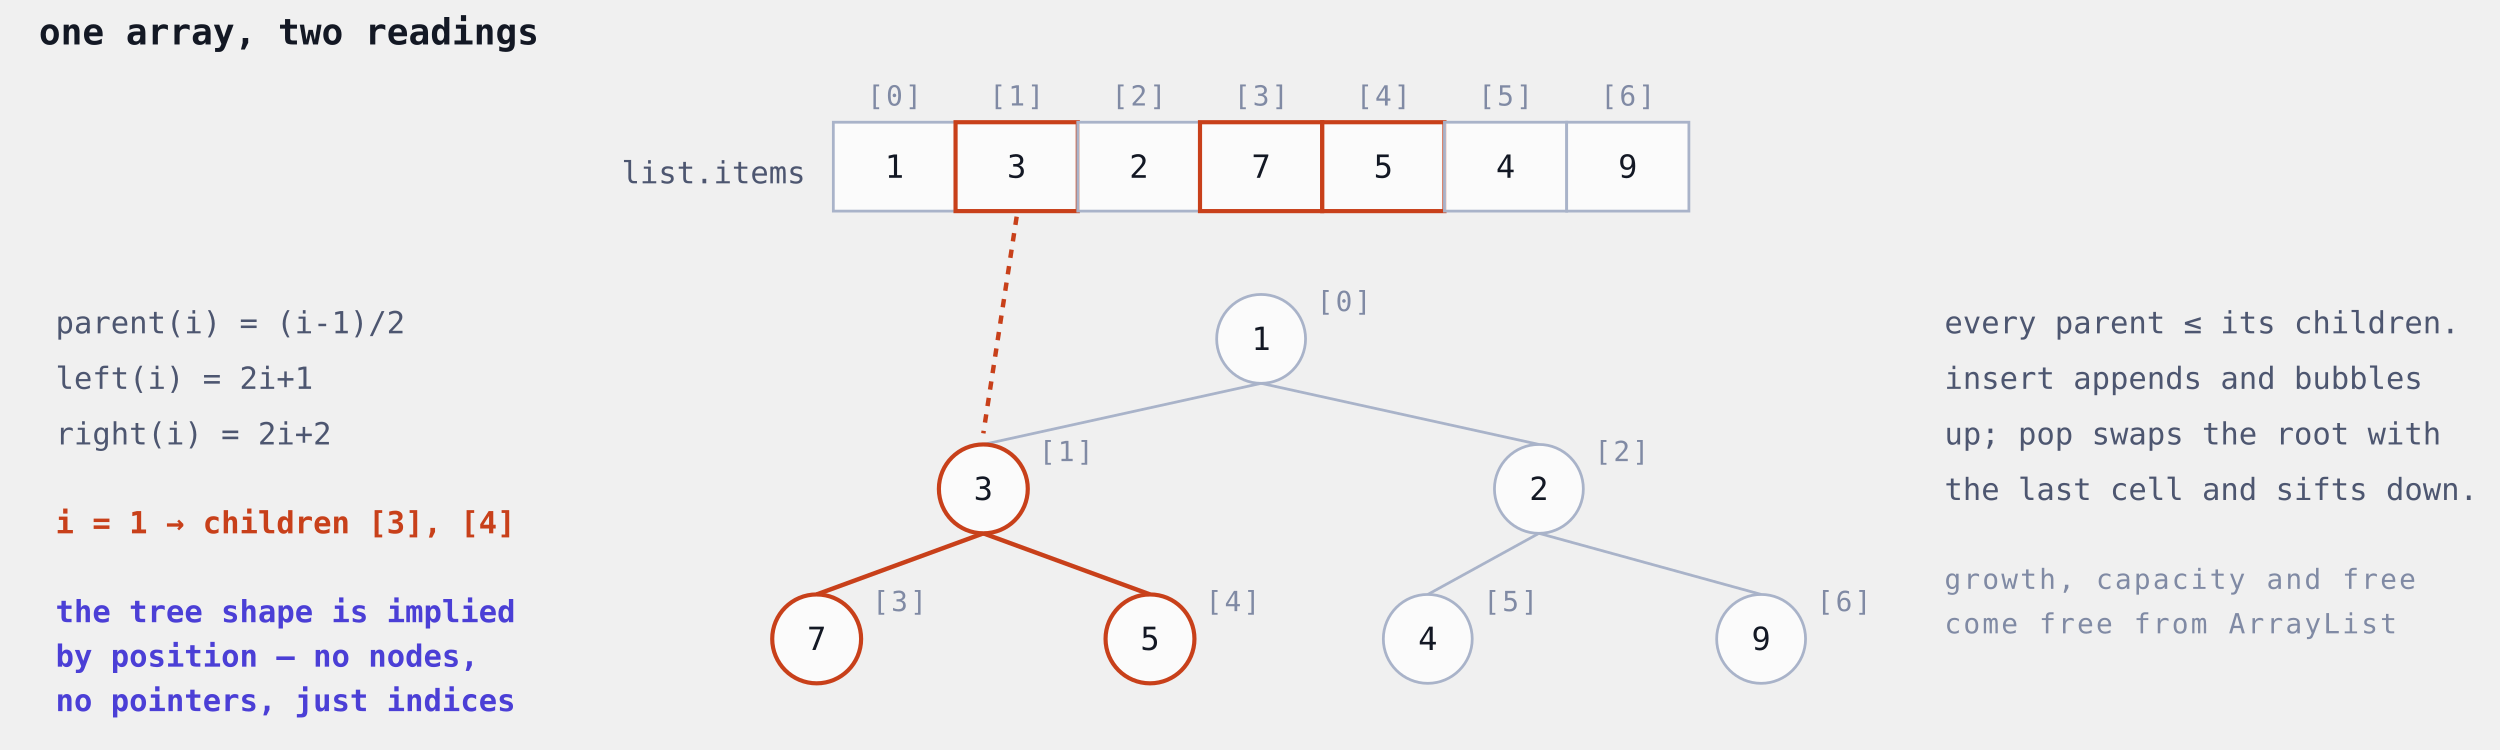
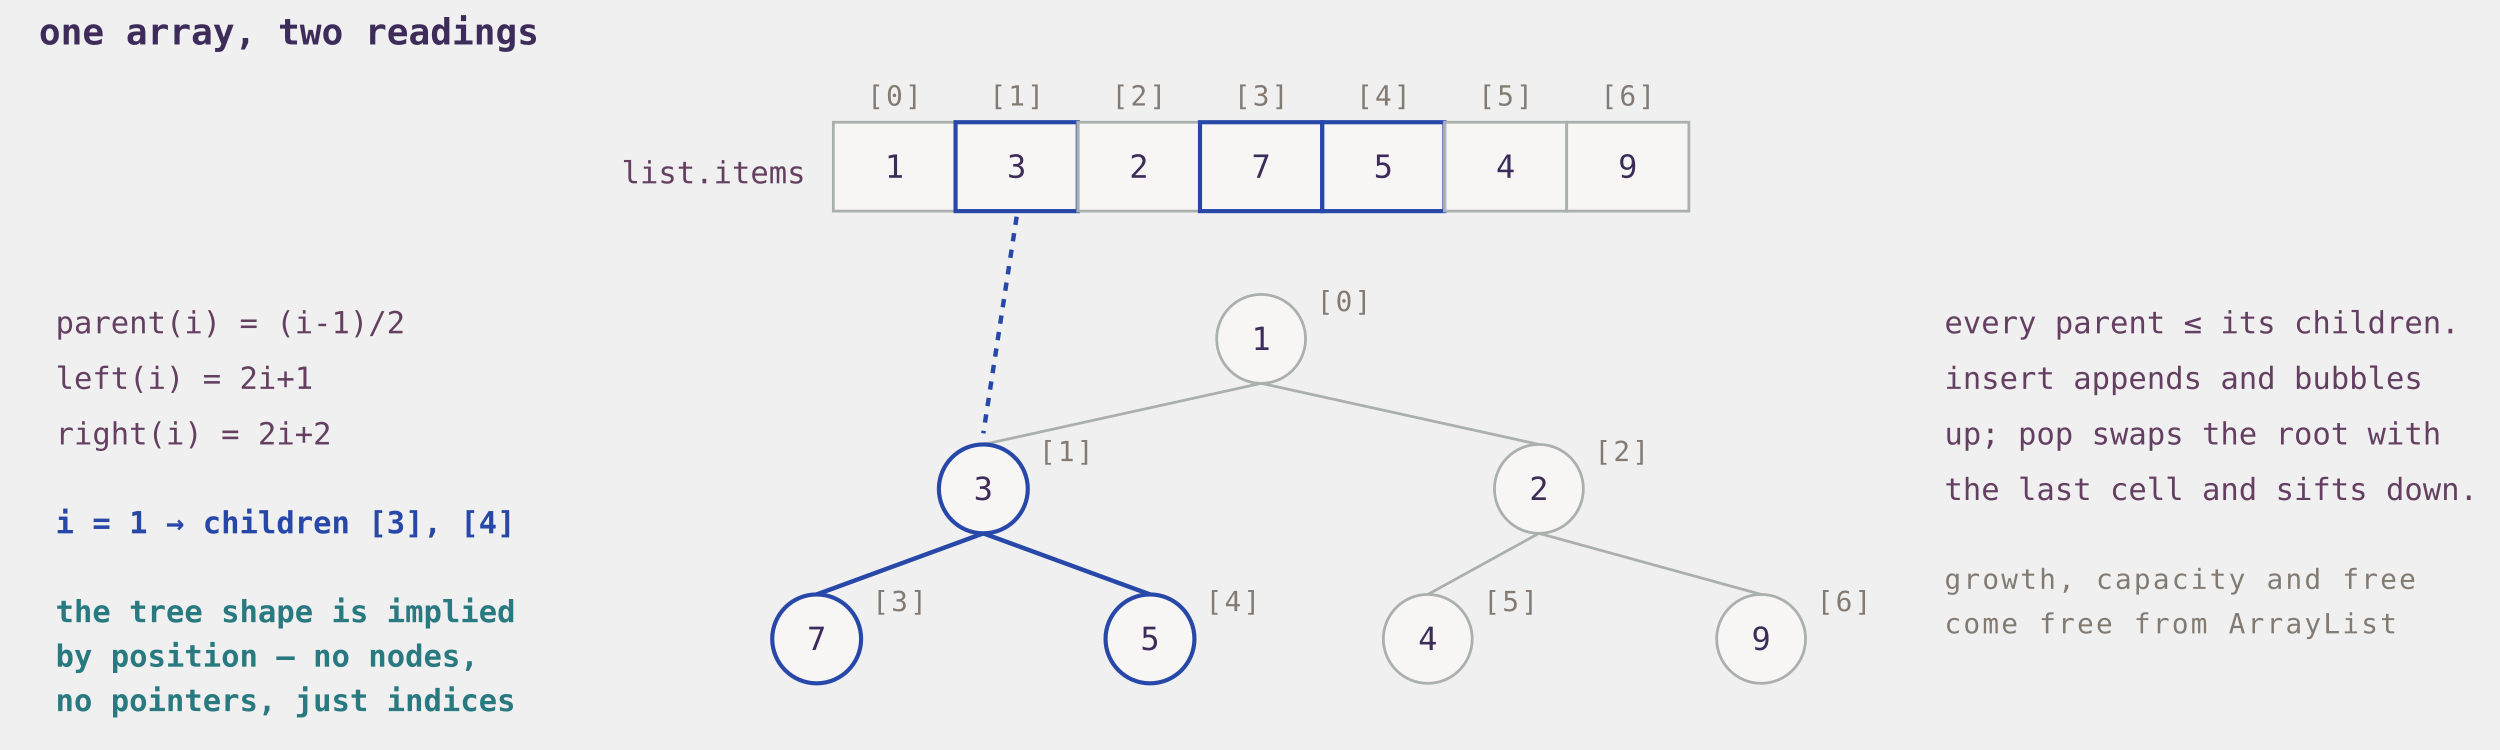
<svg xmlns="http://www.w3.org/2000/svg" viewBox="0 0 900 270" width="900" height="270" role="img">
  <style>
  text { font-family: ui-monospace, SFMono-Regular, Menlo, Consolas, monospace; }
-   .t   { fill: #131824; font-size: 13px; font-weight: 600; }
-   .l   { fill: #131824; font-size: 11.5px; }
-   .s   { fill: #4d5670; font-size: 11px; }
-   .f   { fill: #808aa4; font-size: 10px; letter-spacing: .08em; }
-   .a   { fill: #c8401a; font-size: 11px; font-weight: 600; }
-   .a2  { fill: #4b3fd6; font-size: 11px; font-weight: 600; }
-   .box { fill: #ffffff; fill-opacity: 0.72; stroke: #a9b3c9; }
-   .cell{ fill: #ffffff; fill-opacity: 0.72; stroke: #a9b3c9; }
-   .hot { fill: #ffffff; fill-opacity: 0.72; stroke: #c8401a; stroke-width: 1.5; }
-   .void{ fill: #dde3ef; fill-opacity: .5; stroke: #a9b3c9; stroke-dasharray: 3 3; }
-   .ln  { stroke: #a9b3c9; fill: none; }
-   .ar  { stroke: #4d5670; fill: none; stroke-width: 1.4; }
-   .arA { stroke: #c8401a; fill: none; stroke-width: 1.6; }
-   .hdA { fill: #c8401a; }
-   .hd  { fill: #4d5670; }
-   .strike { stroke: #c8401a; stroke-width: 1.6; }
+   .t   { fill: #3d2b5a; font-size: 13px; font-weight: 600; }
+   .l   { fill: #3d2b5a; font-size: 11.5px; }
+   .s   { fill: #643f61; font-size: 11px; }
+   .f   { fill: #837a72; font-size: 10px; letter-spacing: .08em; }
+   .a   { fill: #2848a9; font-size: 11px; font-weight: 600; }
+   .a2  { fill: #287980; font-size: 11px; font-weight: 600; }
+   .box { fill: #fbf8f6; fill-opacity: 0.72; stroke: #aab0ad; }
+   .cell{ fill: #fbf8f6; fill-opacity: 0.72; stroke: #aab0ad; }
+   .hot { fill: #fbf8f6; fill-opacity: 0.72; stroke: #2848a9; stroke-width: 1.5; }
+   .void{ fill: #e4dcd4; fill-opacity: .5; stroke: #aab0ad; stroke-dasharray: 3 3; }
+   .ln  { stroke: #aab0ad; fill: none; }
+   .ar  { stroke: #643f61; fill: none; stroke-width: 1.4; }
+   .arA { stroke: #2848a9; fill: none; stroke-width: 1.6; }
+   .hdA { fill: #2848a9; }
+   .hd  { fill: #643f61; }
+   .strike { stroke: #2848a9; stroke-width: 1.6; }
</style>
  <defs>
    <marker id="h" markerWidth="7" markerHeight="7" refX="6" refY="3" orient="auto">
      <path d="M0 0.5 L6 3 L0 5.5 z" class="hd" />
    </marker>
    <marker id="hA" markerWidth="7" markerHeight="7" refX="6" refY="3" orient="auto">
      <path d="M0 0.5 L6 3 L0 5.5 z" class="hdA" />
    </marker>
  </defs>
  <text x="14" y="16" class="t" text-anchor="start">one array, two readings</text>
  <text x="322.0" y="38" class="f" text-anchor="middle">[0]</text>
  <text x="366.0" y="38" class="f" text-anchor="middle">[1]</text>
  <text x="410.0" y="38" class="f" text-anchor="middle">[2]</text>
  <text x="454.0" y="38" class="f" text-anchor="middle">[3]</text>
  <text x="498.0" y="38" class="f" text-anchor="middle">[4]</text>
  <text x="542.0" y="38" class="f" text-anchor="middle">[5]</text>
  <text x="586.0" y="38" class="f" text-anchor="middle">[6]</text>
  <rect x="300" y="44" width="44" height="32" class="cell" />
  <text x="322.0" y="64.0" class="l" text-anchor="middle">1</text>
  <rect x="344" y="44" width="44" height="32" class="hot" />
  <text x="366.0" y="64.0" class="l" text-anchor="middle">3</text>
  <rect x="388" y="44" width="44" height="32" class="cell" />
  <text x="410.0" y="64.0" class="l" text-anchor="middle">2</text>
  <rect x="432" y="44" width="44" height="32" class="hot" />
  <text x="454.0" y="64.0" class="l" text-anchor="middle">7</text>
  <rect x="476" y="44" width="44" height="32" class="hot" />
  <text x="498.0" y="64.0" class="l" text-anchor="middle">5</text>
  <rect x="520" y="44" width="44" height="32" class="cell" />
  <text x="542.0" y="64.0" class="l" text-anchor="middle">4</text>
  <rect x="564" y="44" width="44" height="32" class="cell" />
  <text x="586.0" y="64.0" class="l" text-anchor="middle">9</text>
  <text x="290" y="66" class="s" text-anchor="end">list.items</text>
  <path d="M454 138 L354 160" class="ln" fill="none" />
  <path d="M454 138 L554 160" class="ln" fill="none" />
  <path d="M354 192 L294 214" class="arA" fill="none" />
  <path d="M354 192 L414 214" class="arA" fill="none" />
  <path d="M554 192 L514 214" class="ln" fill="none" />
  <path d="M554 192 L634 214" class="ln" fill="none" />
  <circle cx="454" cy="122" r="16" class="box" />
  <text x="454" y="126" class="l" text-anchor="middle">1</text>
  <text x="474" y="112" class="f" text-anchor="start">[0]</text>
  <circle cx="354" cy="176" r="16" class="hot" />
  <text x="354" y="180" class="l" text-anchor="middle">3</text>
  <text x="374" y="166" class="f" text-anchor="start">[1]</text>
  <circle cx="554" cy="176" r="16" class="box" />
  <text x="554" y="180" class="l" text-anchor="middle">2</text>
  <text x="574" y="166" class="f" text-anchor="start">[2]</text>
  <circle cx="294" cy="230" r="16" class="hot" />
  <text x="294" y="234" class="l" text-anchor="middle">7</text>
  <text x="314" y="220" class="f" text-anchor="start">[3]</text>
  <circle cx="414" cy="230" r="16" class="hot" />
  <text x="414" y="234" class="l" text-anchor="middle">5</text>
  <text x="434" y="220" class="f" text-anchor="start">[4]</text>
  <circle cx="514" cy="230" r="16" class="box" />
  <text x="514" y="234" class="l" text-anchor="middle">4</text>
  <text x="534" y="220" class="f" text-anchor="start">[5]</text>
  <circle cx="634" cy="230" r="16" class="box" />
  <text x="634" y="234" class="l" text-anchor="middle">9</text>
  <text x="654" y="220" class="f" text-anchor="start">[6]</text>
  <path d="M366.0 78 L354 156" class="arA" stroke-dasharray="3 3" fill="none" />
  <text x="20" y="120" class="s" text-anchor="start">parent(i) = (i-1)/2</text>
  <text x="20" y="140" class="s" text-anchor="start">left(i)   = 2i+1</text>
  <text x="20" y="160" class="s" text-anchor="start">right(i)  = 2i+2</text>
  <text x="20" y="192" class="a" text-anchor="start">i = 1 → children [3], [4]</text>
  <text x="20" y="224" class="a2" text-anchor="start">the tree shape is implied</text>
  <text x="20" y="240" class="a2" text-anchor="start">by position — no nodes,</text>
  <text x="20" y="256" class="a2" text-anchor="start">no pointers, just indices</text>
  <text x="700" y="120" class="s" text-anchor="start">every parent ≤ its children.</text>
  <text x="700" y="140" class="s" text-anchor="start">insert appends and bubbles</text>
  <text x="700" y="160" class="s" text-anchor="start">up; pop swaps the root with</text>
  <text x="700" y="180" class="s" text-anchor="start">the last cell and sifts down.</text>
  <text x="700" y="212" class="f" text-anchor="start">growth, capacity and free</text>
  <text x="700" y="228" class="f" text-anchor="start">come free from ArrayList</text>
</svg>
